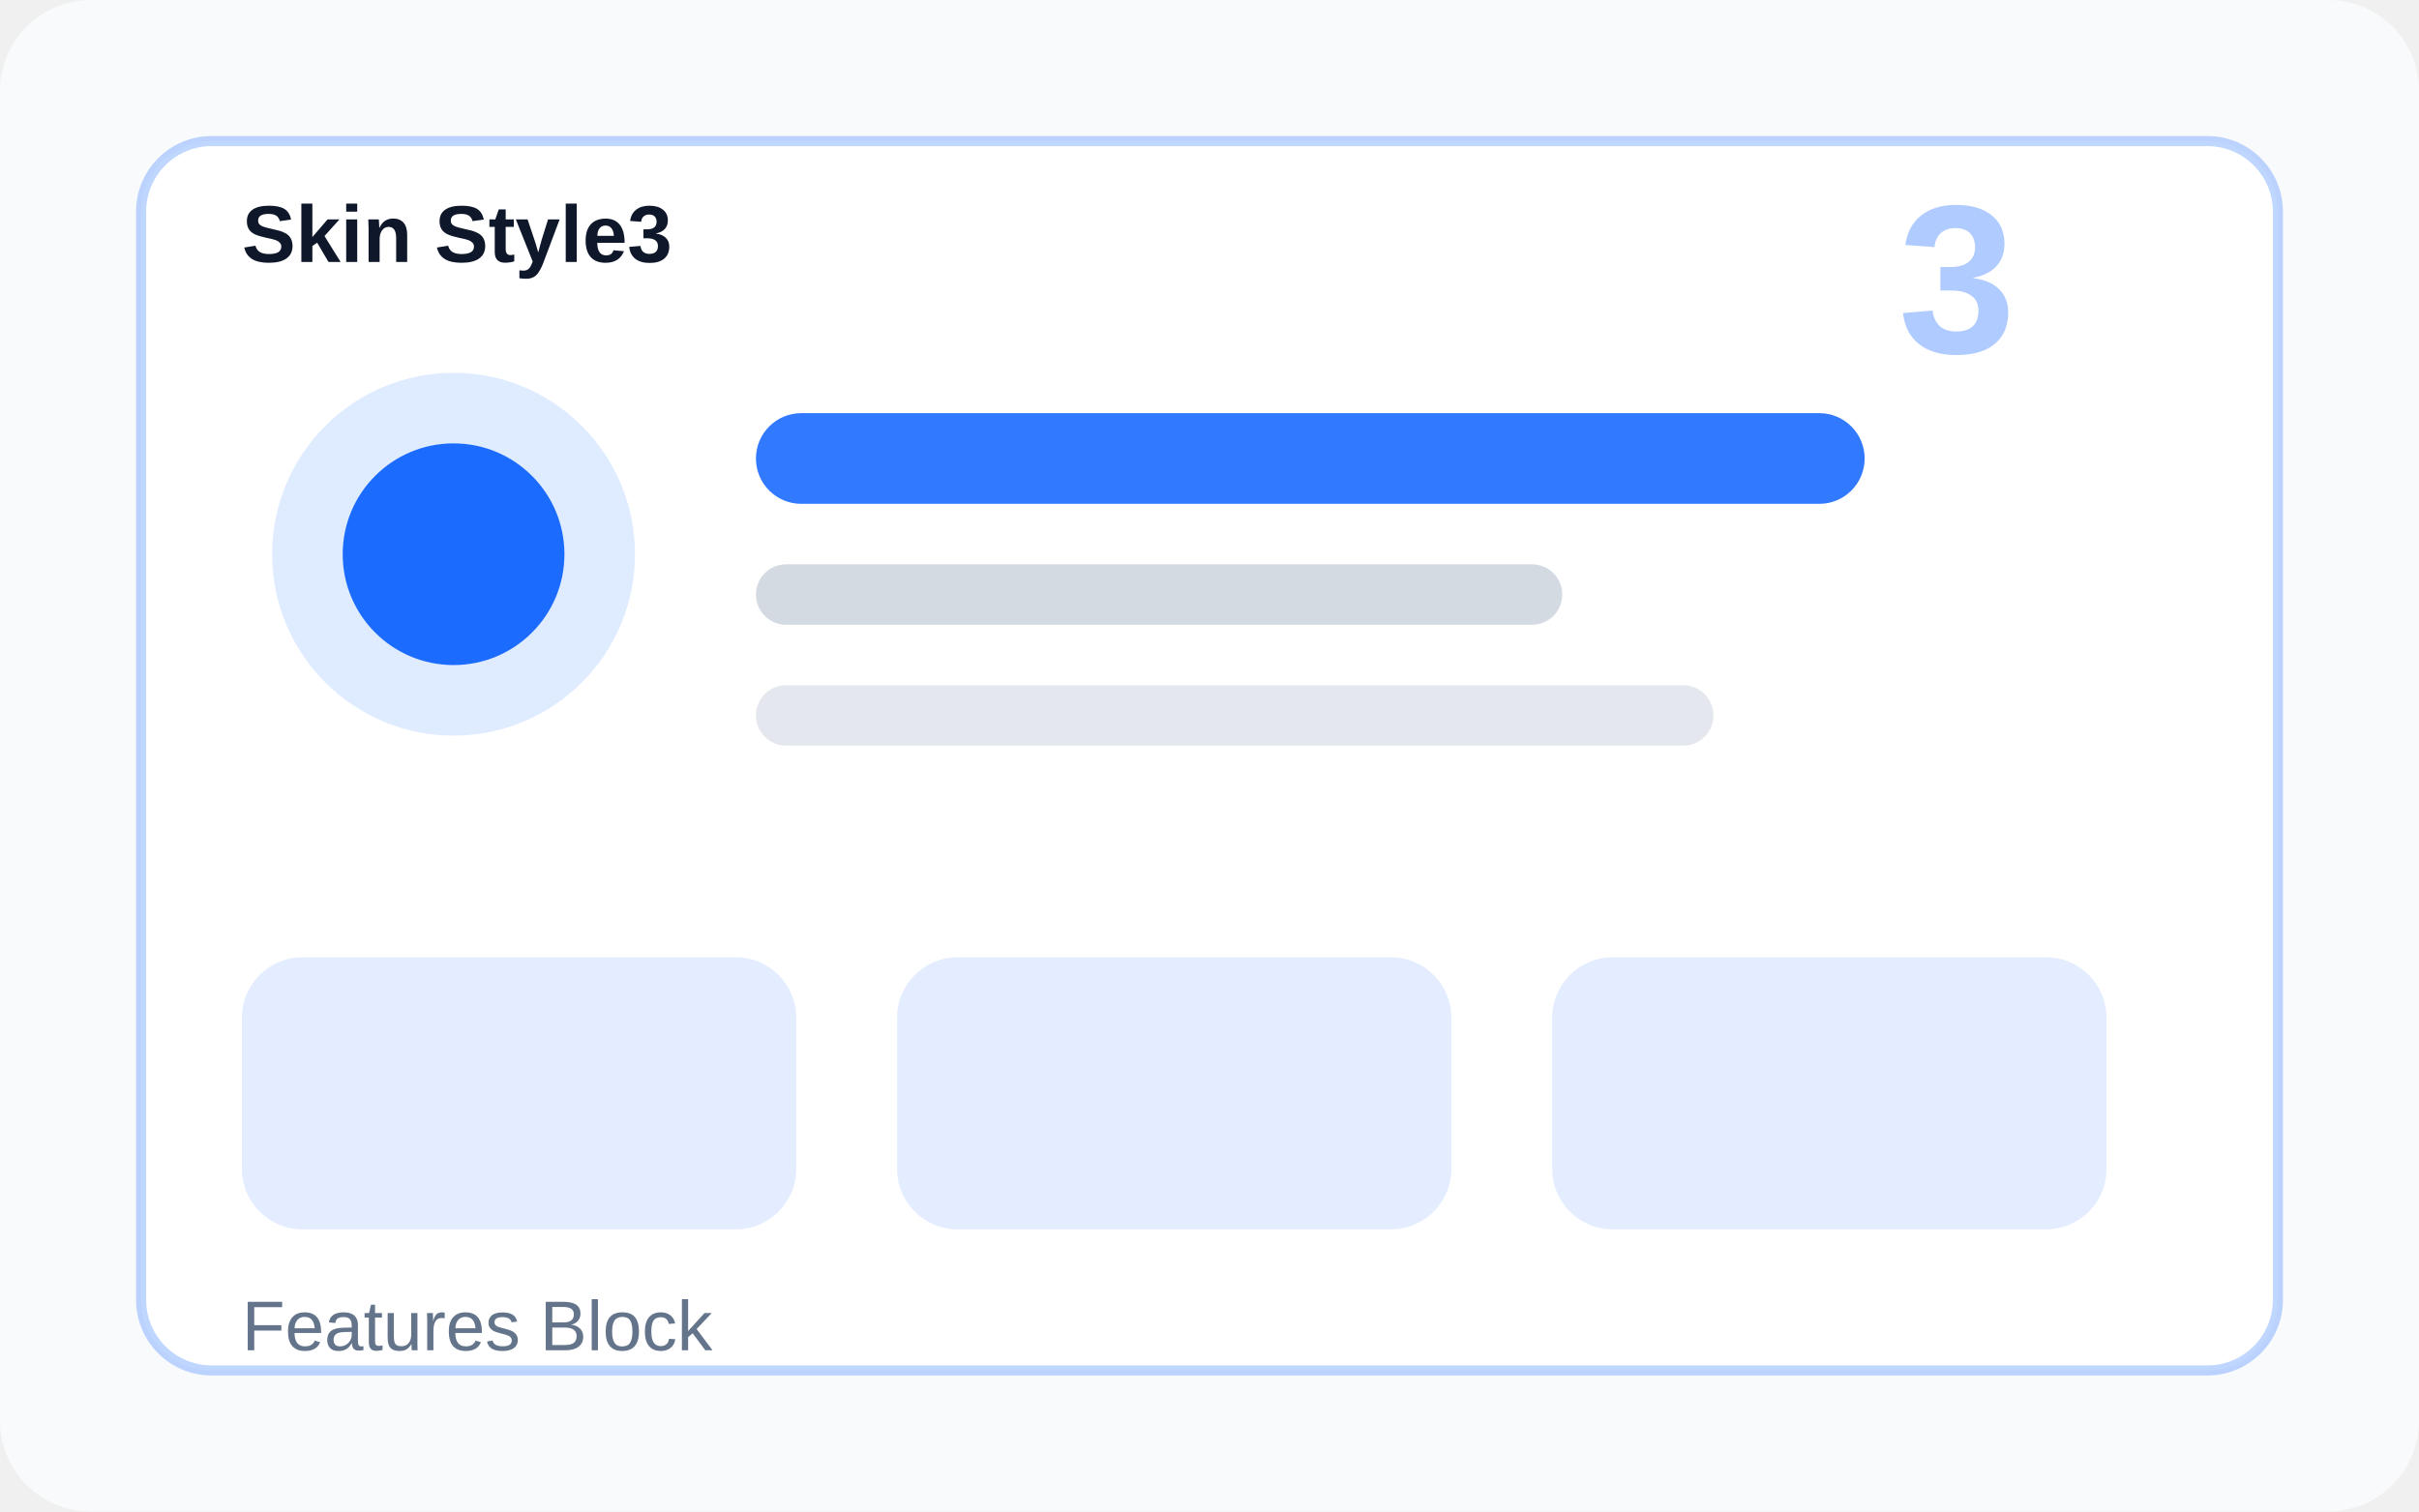
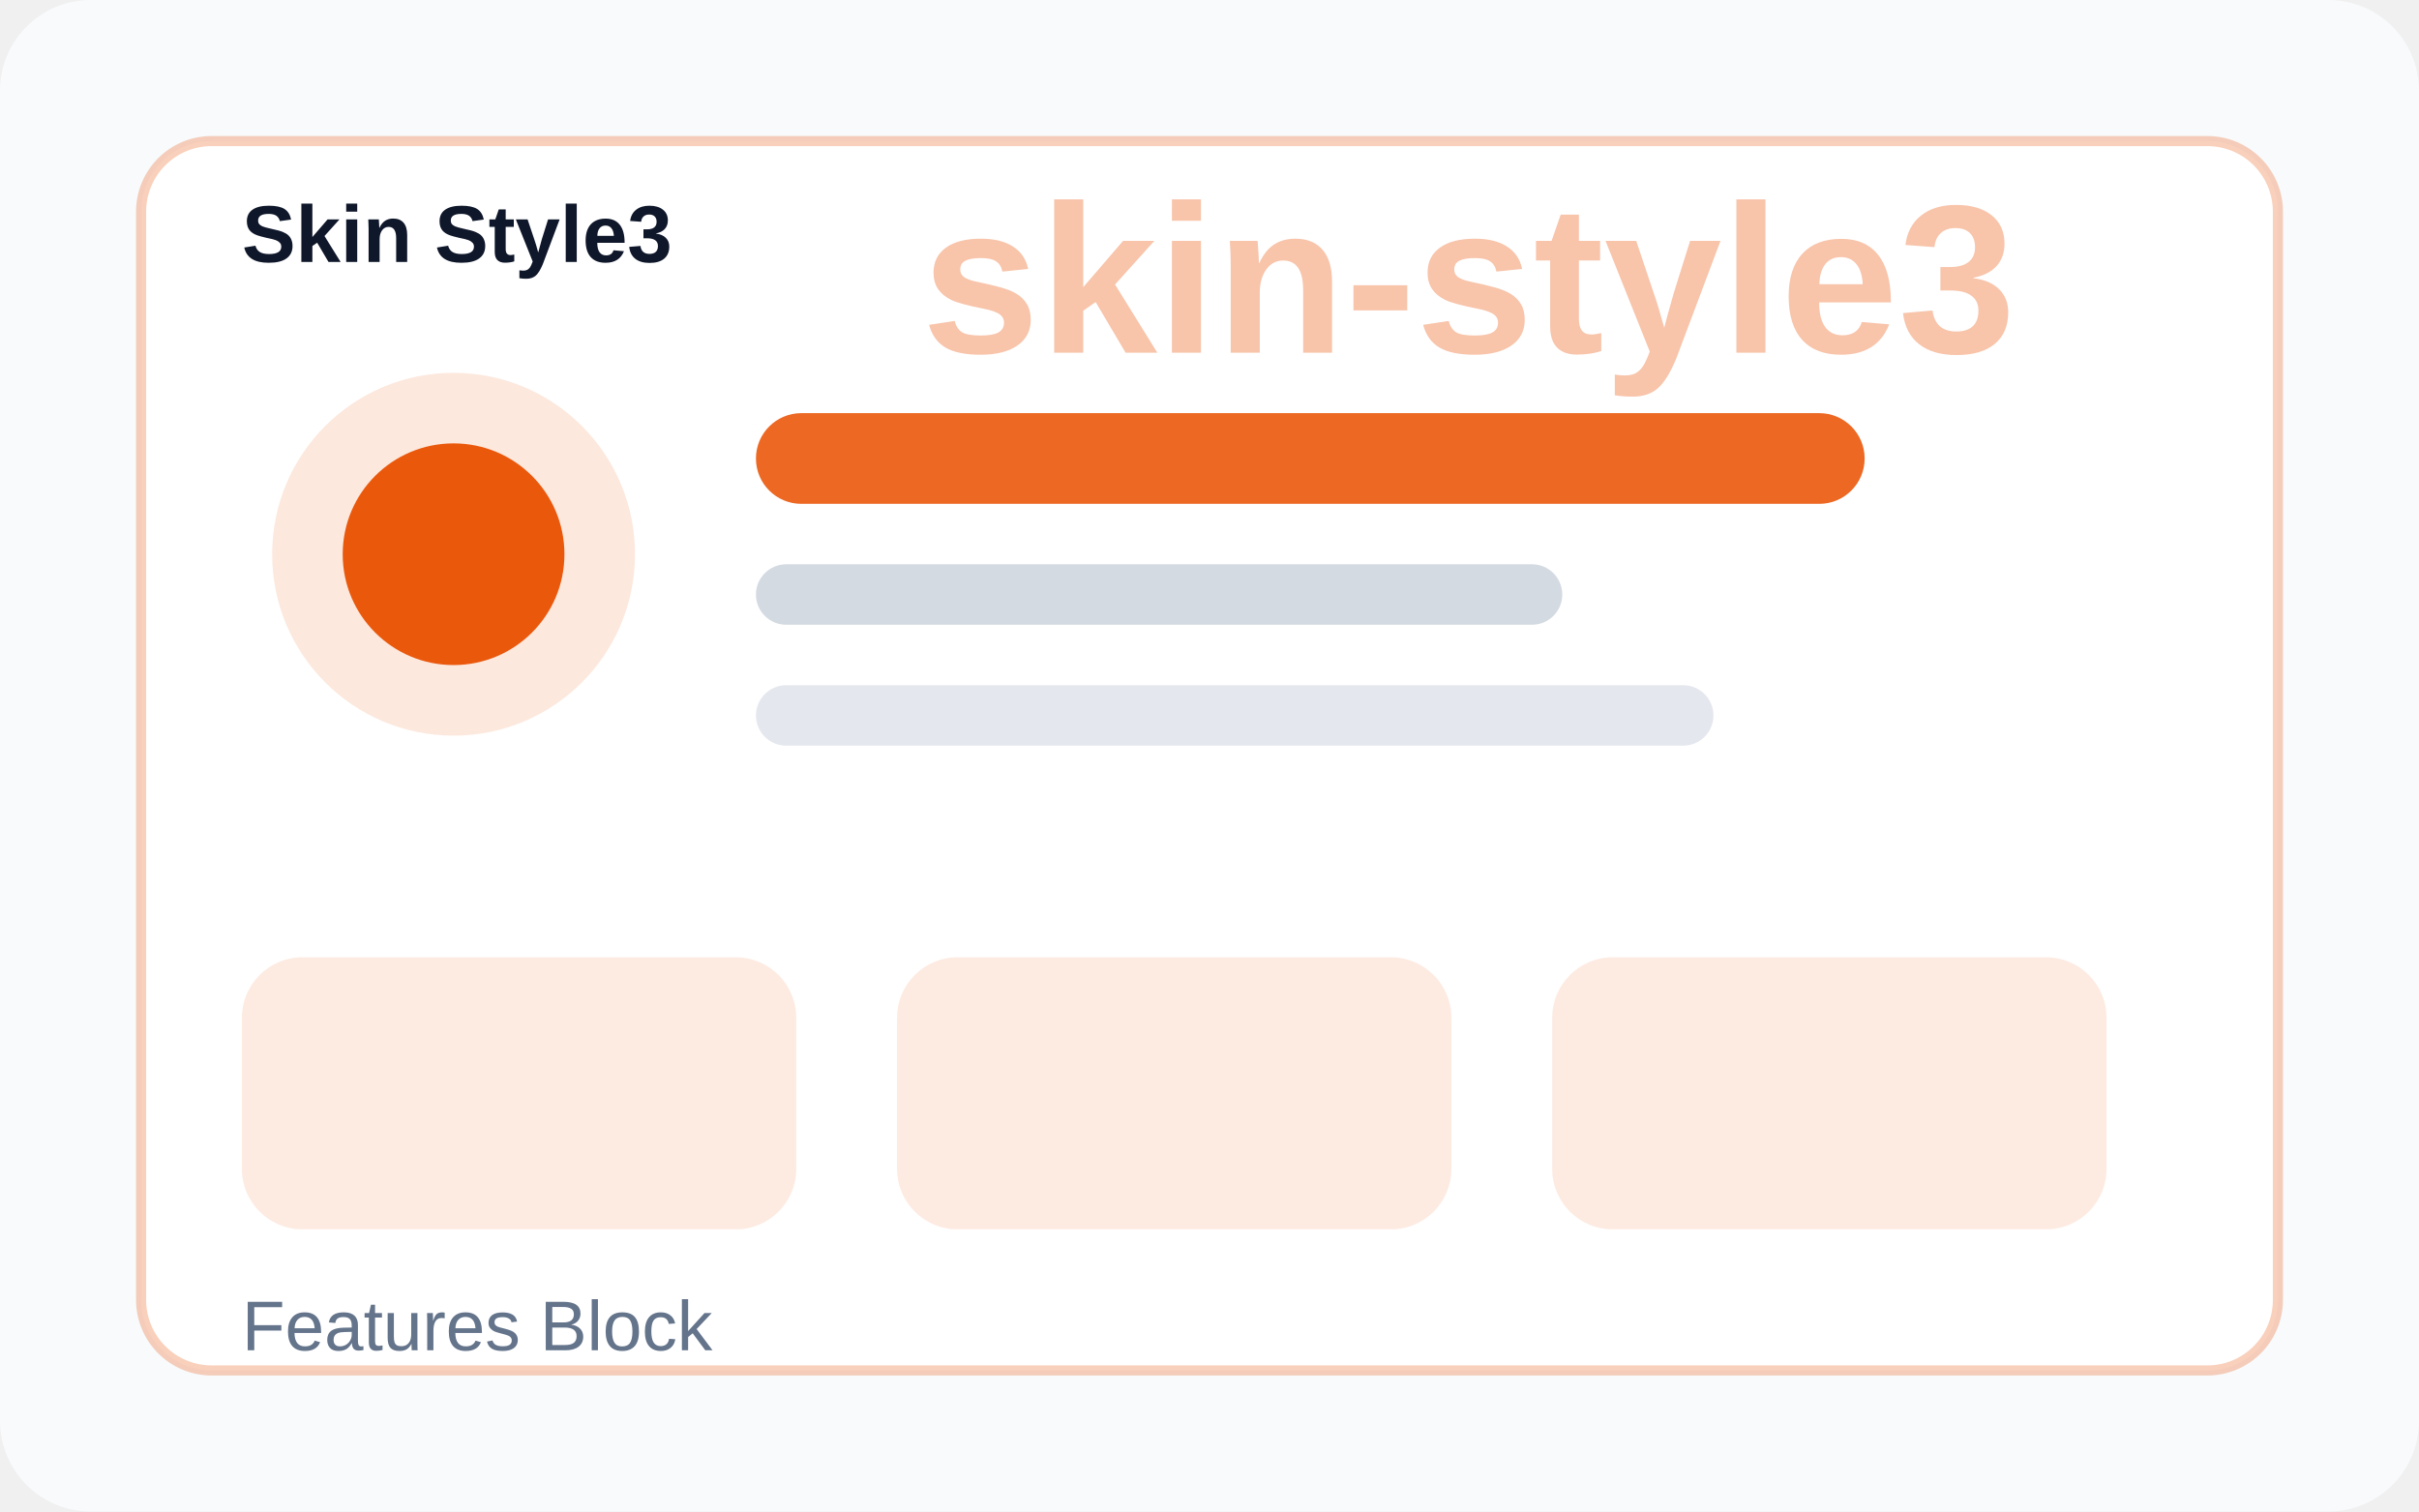
<svg xmlns="http://www.w3.org/2000/svg" width="480" height="300" viewBox="0 0 480 300" role="img">
  <rect width="480" height="300" rx="18" fill="#f8fafc" />
-   <rect x="28" y="28" width="424" height="244" rx="14" fill="#fff" stroke="#1b6bff" stroke-opacity="0.28" stroke-width="2" />
-   <circle cx="90" cy="110" r="36" fill="#1b6bff" fill-opacity="0.14" />
-   <circle cx="90" cy="110" r="22" fill="#1b6bff" />
-   <rect x="150" y="82" width="220" height="18" rx="9" fill="#1b6bff" fill-opacity="0.9" />
+   <rect x="28" y="28" width="424" height="244" rx="14" fill="#fff" stroke="#ea580c" stroke-opacity="0.28" stroke-width="2" />
+   <circle cx="90" cy="110" r="36" fill="#ea580c" fill-opacity="0.14" />
+   <circle cx="90" cy="110" r="22" fill="#ea580c" />
+   <rect x="150" y="82" width="220" height="18" rx="9" fill="#ea580c" fill-opacity="0.9" />
  <rect x="150" y="112" width="160" height="12" rx="6" fill="#94a3b8" fill-opacity="0.4" />
  <rect x="150" y="136" width="190" height="12" rx="6" fill="#94a3b8" fill-opacity="0.25" />
-   <rect x="48" y="190" width="110" height="54" rx="12" fill="#1b6bff" fill-opacity="0.12" />
-   <rect x="178" y="190" width="110" height="54" rx="12" fill="#1b6bff" fill-opacity="0.12" />
-   <rect x="308" y="190" width="110" height="54" rx="12" fill="#1b6bff" fill-opacity="0.12" />
-   <text x="400" y="70" text-anchor="end" font-family="Segoe UI, Arial, sans-serif" font-size="42" font-weight="700" fill="#1b6bff" fill-opacity="0.35">3</text>
+   <rect x="48" y="190" width="110" height="54" rx="12" fill="#ea580c" fill-opacity="0.12" />
+   <rect x="178" y="190" width="110" height="54" rx="12" fill="#ea580c" fill-opacity="0.12" />
+   <rect x="308" y="190" width="110" height="54" rx="12" fill="#ea580c" fill-opacity="0.12" />
+   <text x="400" y="70" text-anchor="end" font-family="Segoe UI, Arial, sans-serif" font-size="42" font-weight="700" fill="#ea580c" fill-opacity="0.35">skin-style3</text>
  <text x="48" y="52" font-family="Segoe UI, Arial, sans-serif" font-size="16" font-weight="600" fill="#0f172a">Skin Style3</text>
  <text x="48" y="268" font-family="Segoe UI, Arial, sans-serif" font-size="14" fill="#64748b">Features Block</text>
</svg>
